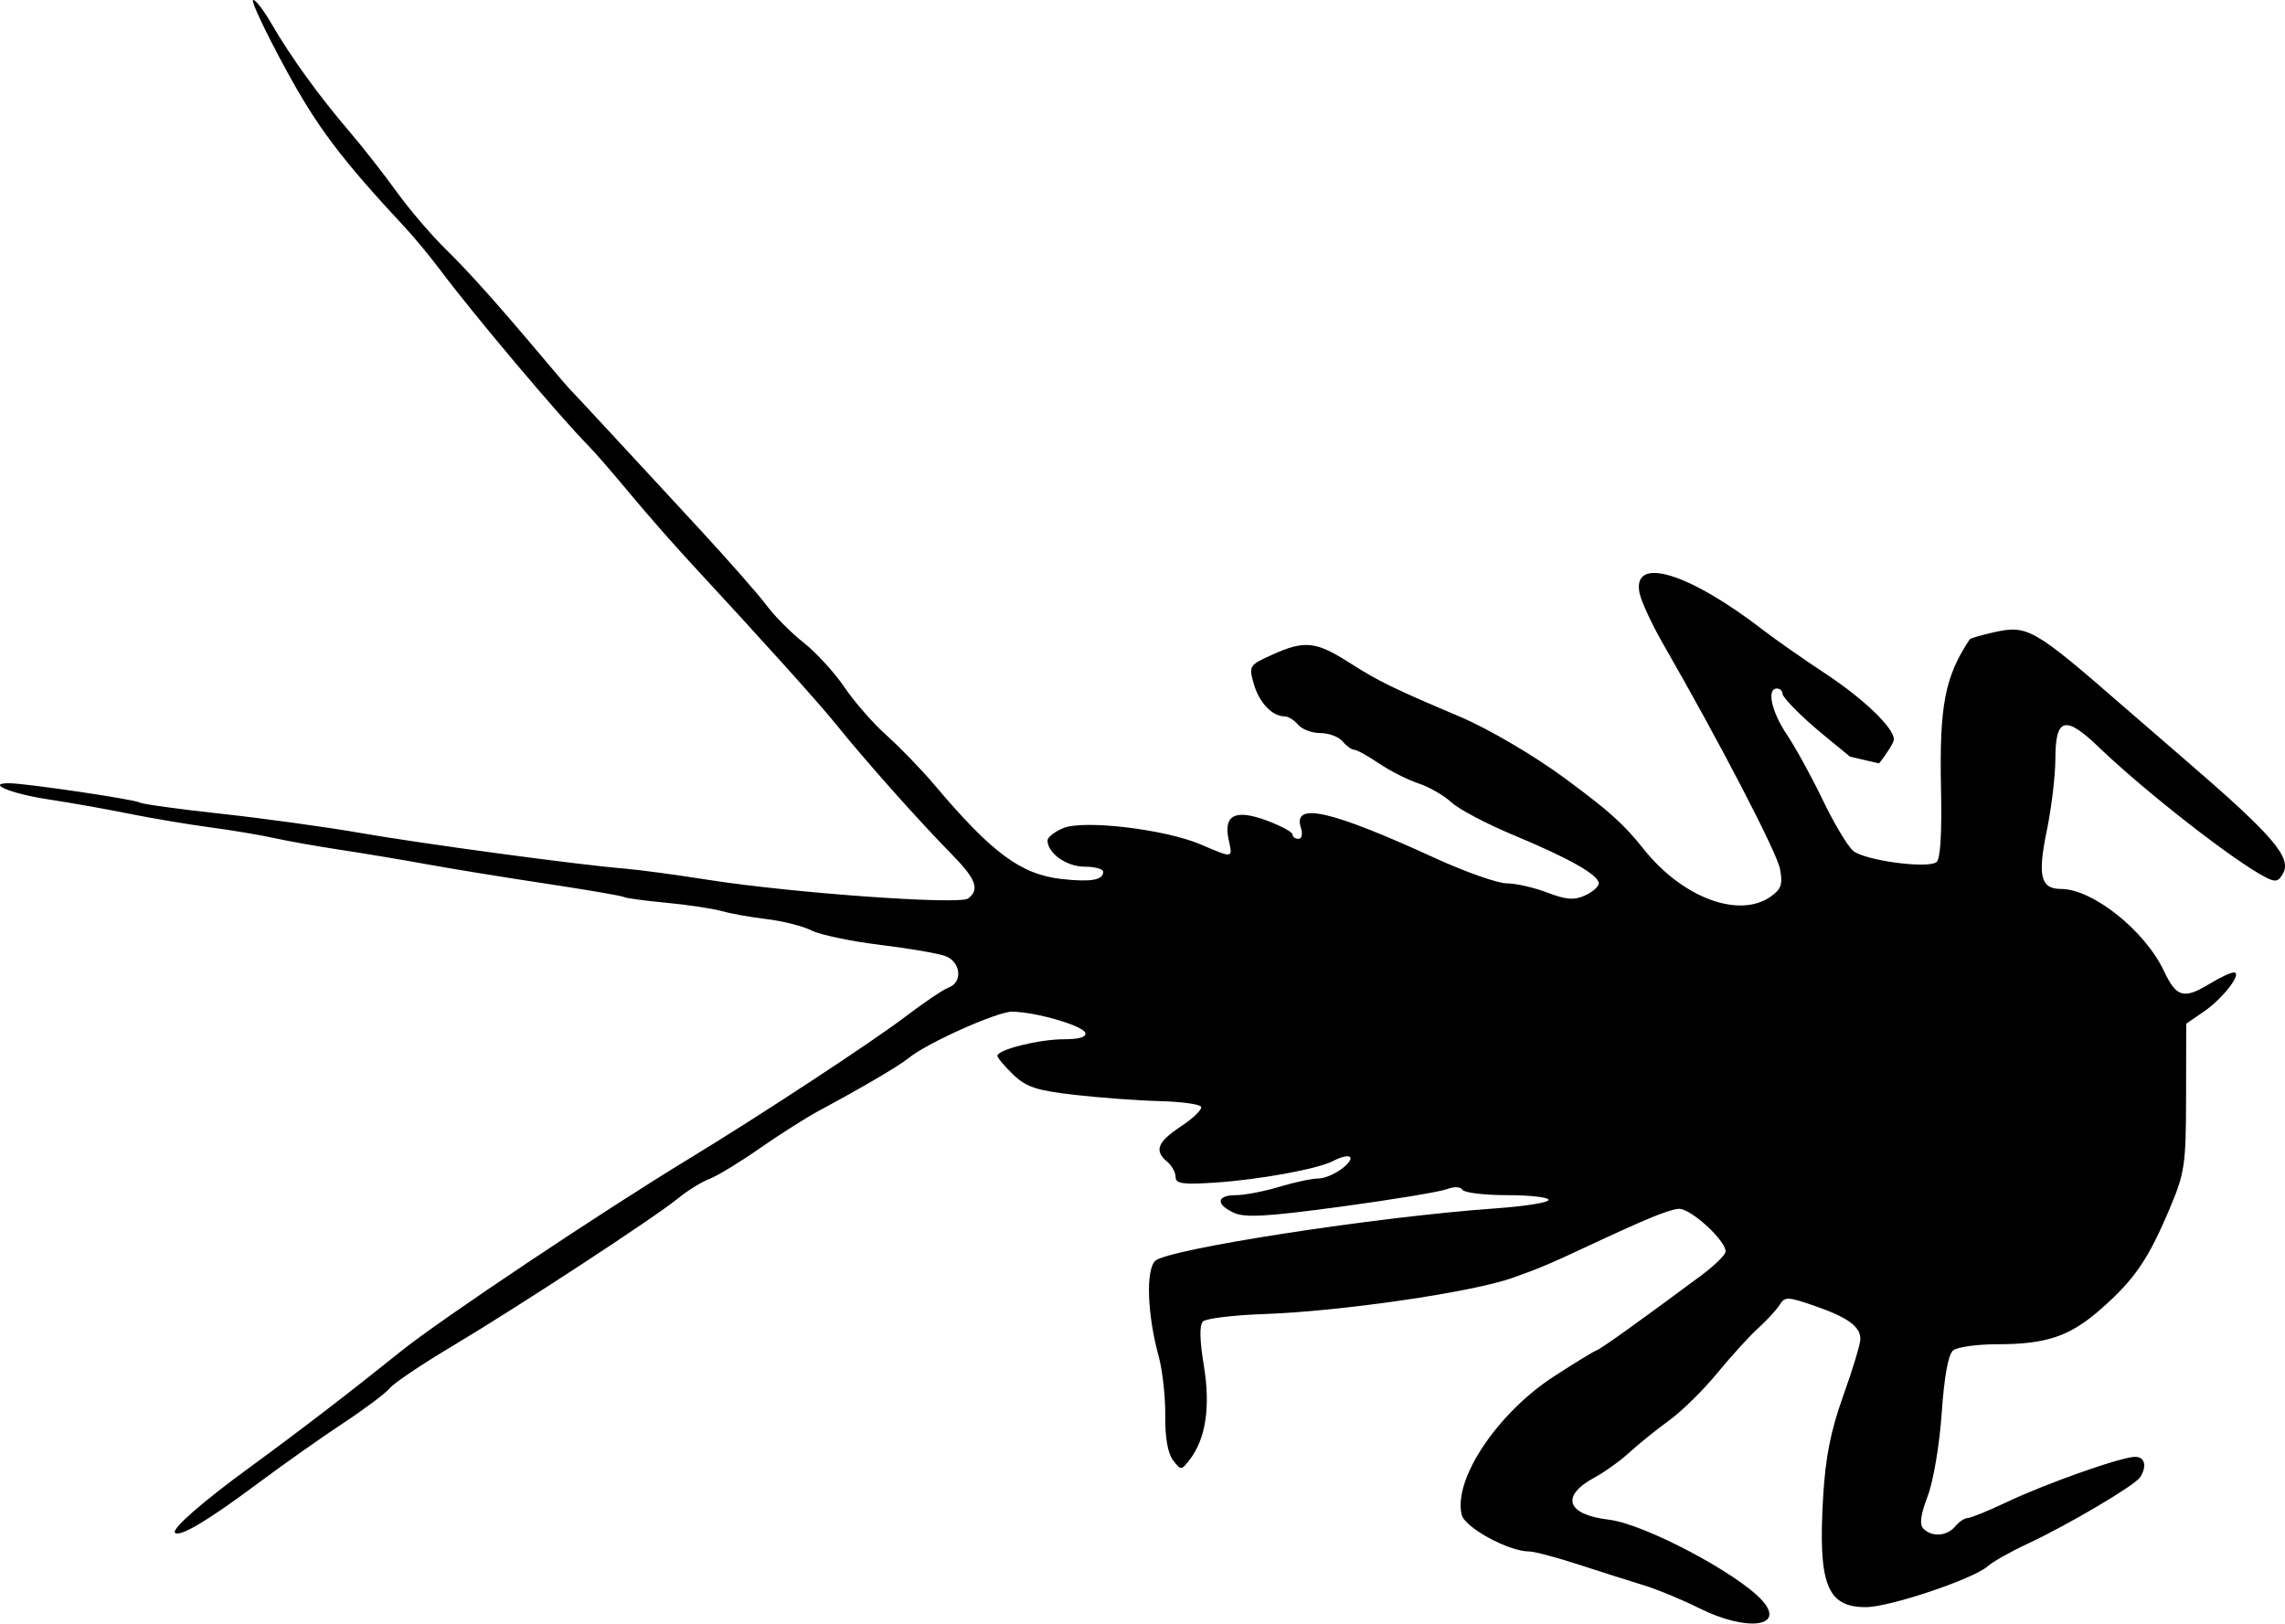
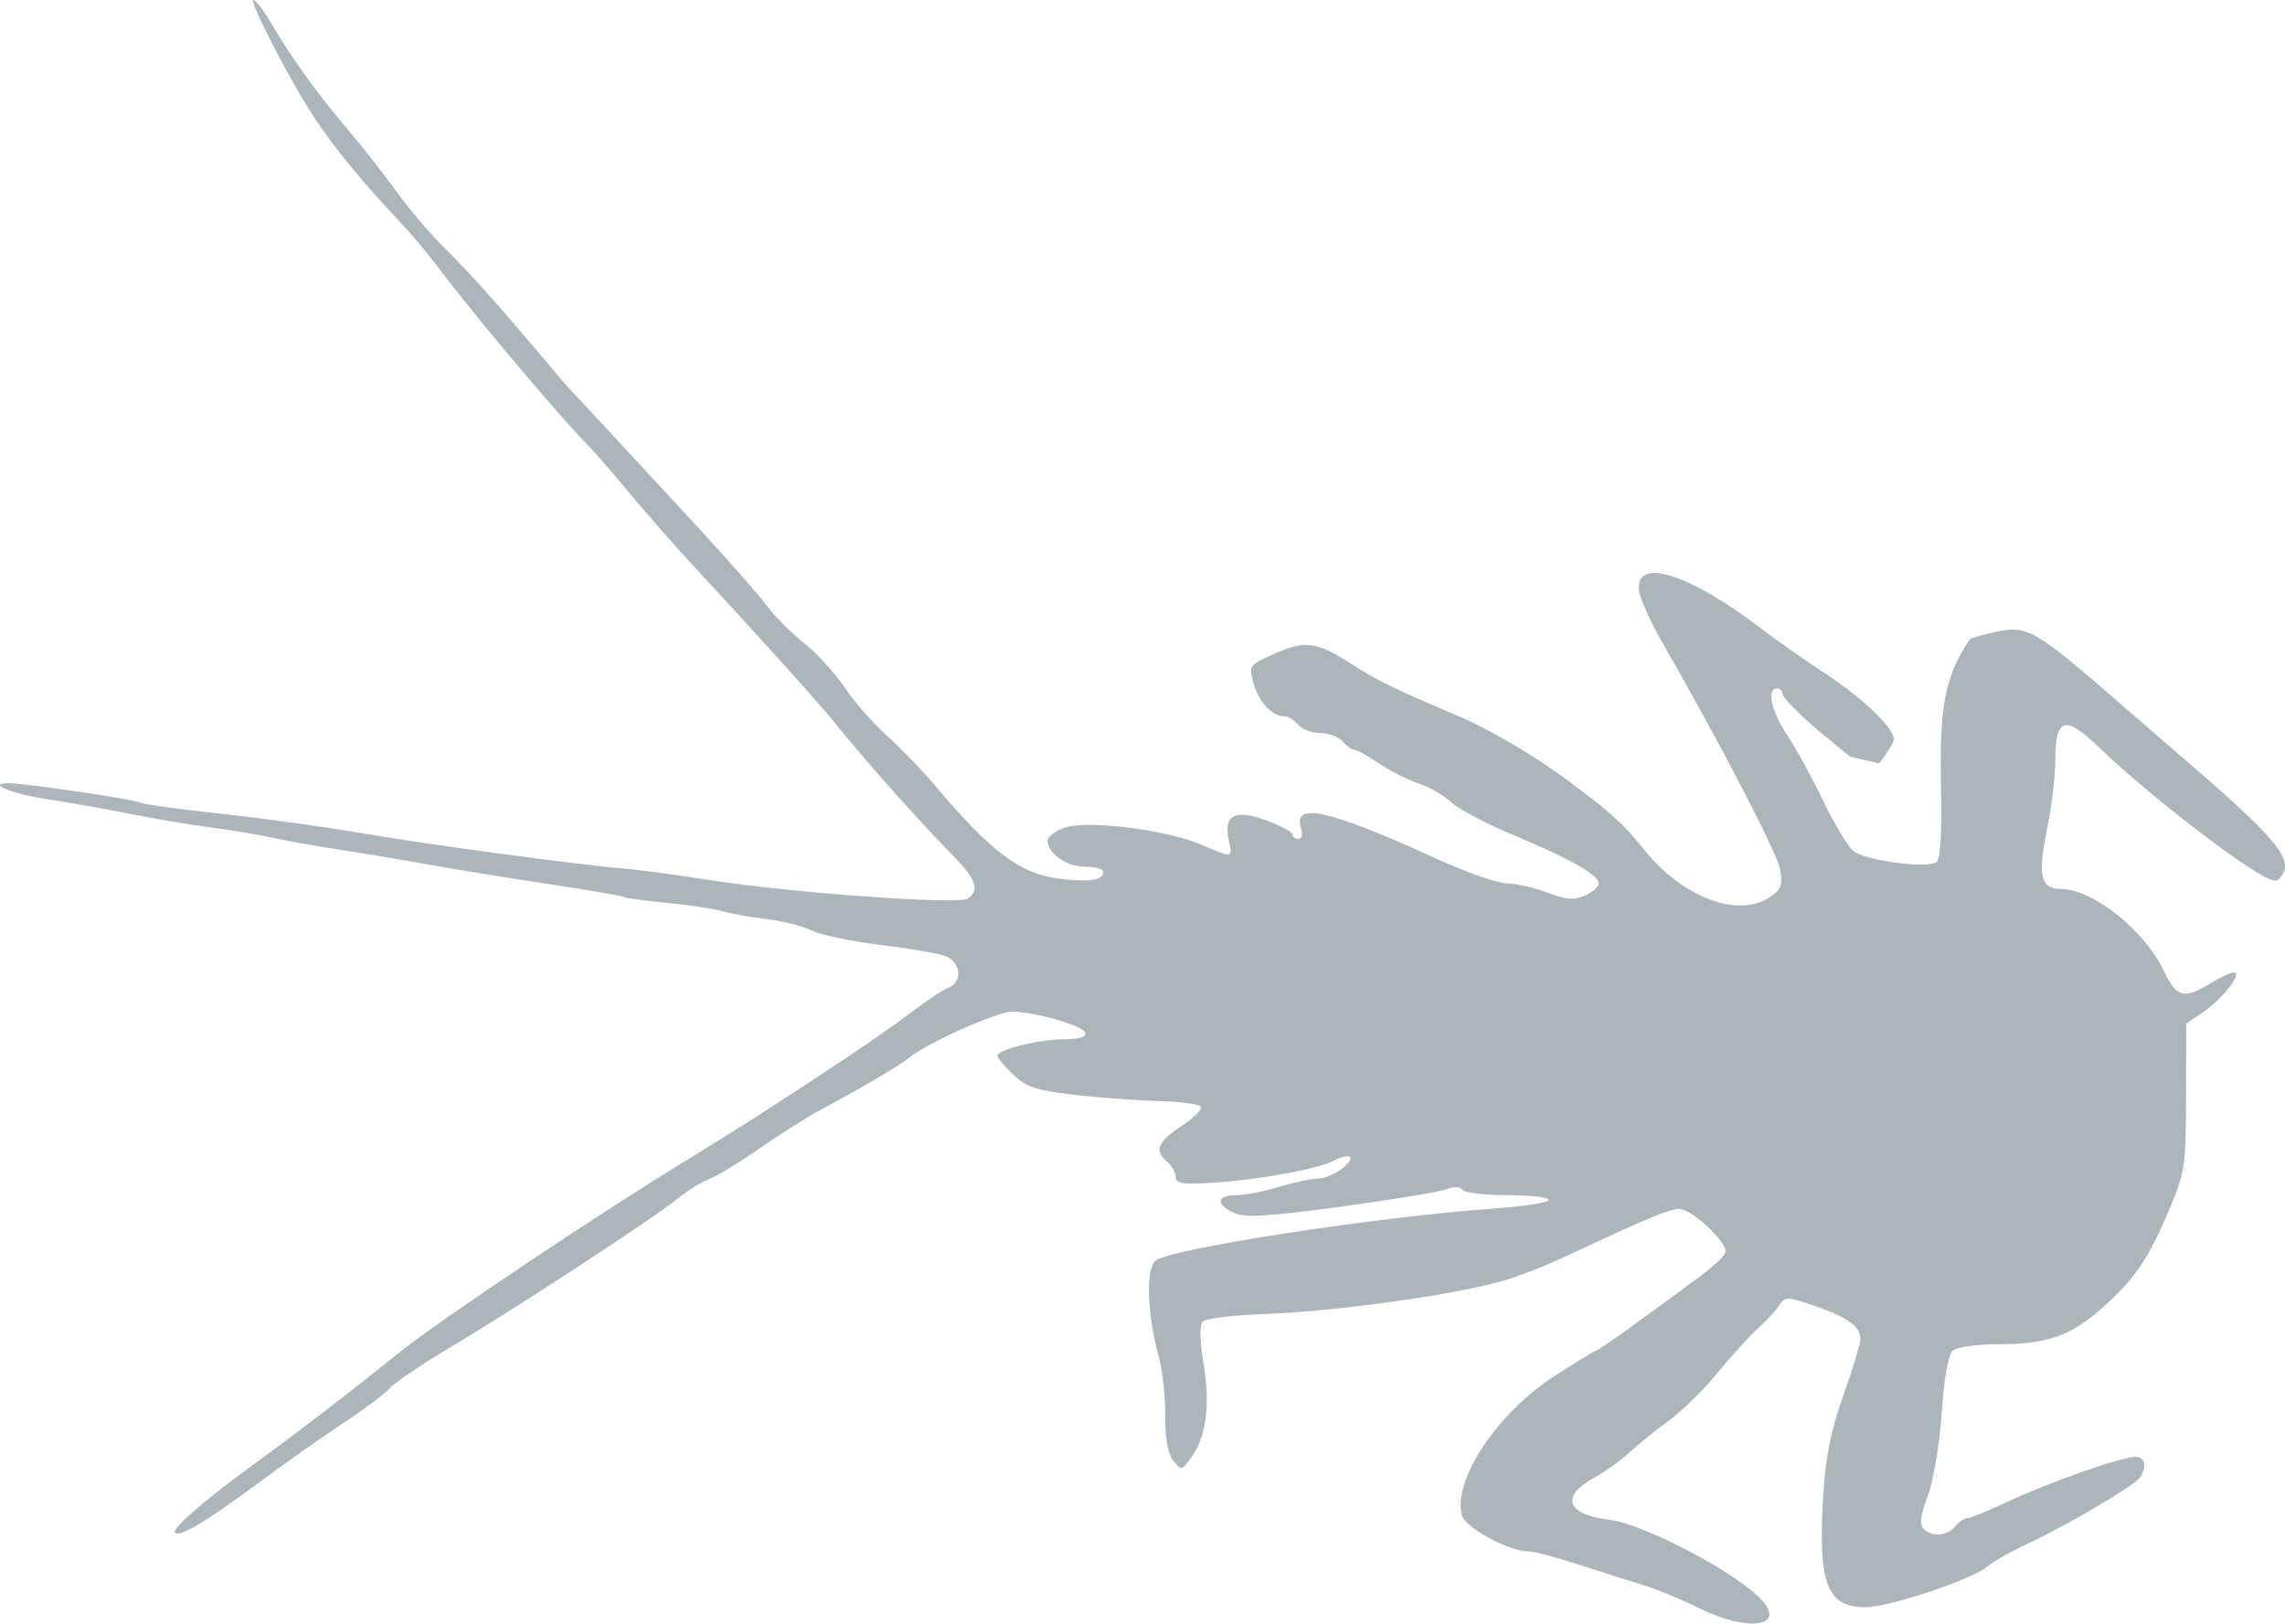
<svg xmlns="http://www.w3.org/2000/svg" version="1.1" id="svg2" width="547.164" height="388.812" viewBox="0 0 547.164 388.812">
  <defs id="defs6" />
  <g id="g8" transform="translate(-3.601634,-2.873317)">
-     <path style="fill:#000000;stroke-width:1.333" d="m 410.442,387.989 c -4.033,-2.017 -10.033,-4.493 -13.333,-5.503 -3.3,-1.009 -10.306,-3.235 -15.568,-4.946 -5.263,-1.711 -10.551,-3.111 -11.753,-3.111 -4.901,0 -15.384,-5.688 -16.157,-8.768 -2.113,-8.42 8.471,-24.322 22.066,-33.152 4.81,-3.124 9.376,-5.92 10.146,-6.213 1.258,-0.479 9.479,-6.355 24.997,-17.867 2.966,-2.2 5.63,-4.721 5.92,-5.603 0.751,-2.281 -8.371,-10.757 -11.249,-10.452 -2.557,0.27 -7.778,2.42 -21.736,8.948 -9.244,4.324 -11.694,5.356 -18,7.586 -9.815,3.471 -41.034,8.013 -59.534,8.662 -7.299,0.256 -13.862,1.056 -14.584,1.778 -0.861,0.861 -0.789,4.484 0.21,10.532 1.635,9.901 0.482,17.565 -3.398,22.591 -1.983,2.568 -2.07,2.57 -3.975,0.109 -1.249,-1.614 -1.917,-5.441 -1.862,-10.667 0.047,-4.482 -0.654,-10.85 -1.557,-14.15 -2.741,-10.015 -3.14,-20.636 -0.861,-22.915 2.823,-2.823 53.135,-10.59 81.521,-12.585 6.989,-0.491 12.706,-1.405 12.706,-2.03 0,-0.625 -4.465,-1.137 -9.921,-1.137 -5.457,0 -10.278,-0.577 -10.714,-1.282 -0.475,-0.769 -2.001,-0.823 -3.81,-0.135 -1.66,0.631 -13.035,2.506 -25.279,4.166 -17.485,2.371 -22.978,2.692 -25.602,1.497 -4.468,-2.036 -4.235,-4.246 0.448,-4.246 2.083,0 6.733,-0.894 10.333,-1.986 3.6,-1.092 7.829,-1.992 9.398,-2 1.569,-0.008 4.269,-1.194 6,-2.637 3.223,-2.685 1.617,-3.652 -2.537,-1.527 -3.707,1.897 -17.509,4.425 -27.982,5.126 -7.956,0.533 -9.667,0.296 -9.667,-1.335 0,-1.09 -0.9,-2.729 -2,-3.642 -3.195,-2.652 -2.371,-4.734 3.381,-8.54 2.959,-1.958 5.076,-4.054 4.704,-4.656 -0.372,-0.602 -4.842,-1.2 -9.933,-1.328 -5.091,-0.129 -14.21,-0.799 -20.264,-1.489 -9.192,-1.048 -11.63,-1.852 -14.781,-4.871 -2.075,-1.988 -3.774,-4.008 -3.774,-4.488 0,-1.476 9.995,-3.962 15.932,-3.962 3.651,0 5.444,-0.539 5.111,-1.536 -0.579,-1.738 -11.766,-4.982 -17.485,-5.072 -3.561,-0.056 -20.55,7.564 -24.892,11.165 -2.111,1.751 -11.46,7.242 -21.095,12.39 -3.169,1.693 -9.66,5.803 -14.424,9.133 -4.764,3.33 -10.211,6.643 -12.104,7.363 -1.893,0.72 -5.303,2.834 -7.576,4.698 -5.573,4.569 -38.426,26.067 -54.301,35.532 -7.058,4.208 -13.658,8.657 -14.667,9.886 -1.008,1.229 -6.033,5.001 -11.167,8.383 -5.133,3.382 -14.386,9.917 -20.562,14.521 -11.89,8.864 -18.577,12.841 -19.702,11.717 -0.881,-0.881 6.501,-7.342 17.905,-15.669 11.924,-8.707 24.109,-18.061 36.359,-27.915 9.234,-7.427 48.104,-33.401 68.735,-45.931 16.868,-10.244 44.124,-28.145 51.996,-34.15 4.364,-3.329 8.985,-6.438 10.269,-6.91 3.404,-1.25 2.92,-6.117 -0.747,-7.511 -1.694,-0.644 -8.743,-1.86 -15.664,-2.701 -6.921,-0.842 -14.304,-2.388 -16.407,-3.437 -2.102,-1.049 -6.903,-2.271 -10.669,-2.715 -3.765,-0.444 -8.646,-1.315 -10.846,-1.934 -2.2,-0.619 -8.191,-1.519 -13.314,-2 -5.123,-0.48 -9.683,-1.101 -10.133,-1.38 -0.451,-0.279 -8.859,-1.719 -18.686,-3.202 -9.827,-1.482 -22.667,-3.571 -28.533,-4.642 -5.867,-1.071 -15.167,-2.624 -20.667,-3.453 -5.5,-0.829 -12.697,-2.106 -15.993,-2.838 -3.296,-0.732 -10.196,-1.887 -15.333,-2.566 -5.137,-0.679 -13.841,-2.145 -19.341,-3.257 -5.5,-1.112 -14.2,-2.655 -19.333,-3.429 -8.848,-1.335 -15.035,-3.906 -9.267,-3.852 4.147,0.039 30.013,3.867 31.235,4.623 0.61,0.377 9.417,1.591 19.571,2.697 10.153,1.106 25.061,3.161 33.127,4.567 15.036,2.62 52.609,7.69 63.333,8.547 3.3,0.264 12.3,1.472 20,2.685 20.082,3.164 60.281,6.05 62.333,4.476 2.825,-2.167 1.891,-4.653 -4,-10.655 -8.166,-8.319 -20.635,-22.346 -28.105,-31.616 -3.732,-4.631 -18.011,-20.478 -33.625,-37.318 -4.435,-4.783 -11.298,-12.597 -15.25,-17.363 -3.953,-4.767 -8.424,-9.918 -9.936,-11.446 -6.791,-6.865 -27.321,-31.201 -35.337,-41.887 -2.475,-3.3 -6.175,-7.8 -8.223,-10 C 85.181,40.8 79.596,33.397 71.937,19.29 67.267,10.687 63.777,3.318 64.18,2.915 c 0.403,-0.403 2.427,2.183 4.498,5.747 4.635,7.978 11.314,17.204 18.71,25.845 3.087,3.606 8.104,10.014 11.15,14.24 3.046,4.226 8.32,10.405 11.721,13.731 5.678,5.553 12.684,13.4 24.361,27.286 2.467,2.933 4.786,5.638 5.154,6.009 1.022,1.033 16.498,17.724 31.088,33.53 7.197,7.797 14.57,16.19 16.384,18.652 1.814,2.462 5.784,6.445 8.821,8.851 3.038,2.406 7.435,7.215 9.773,10.686 2.337,3.471 6.879,8.654 10.092,11.519 3.214,2.865 8.416,8.257 11.561,11.981 13.683,16.206 20.628,21.329 30.363,22.397 6.994,0.768 9.919,0.256 9.919,-1.736 0,-0.672 -2.007,-1.222 -4.46,-1.222 -4.31,0 -8.873,-3.228 -8.873,-6.277 0,-0.77 1.696,-2.102 3.769,-2.961 4.95,-2.05 24.434,0.277 32.975,3.938 7.765,3.328 7.625,3.353 6.635,-1.154 -1.304,-5.937 1.568,-7.388 9.098,-4.598 3.404,1.262 6.189,2.764 6.189,3.34 0,0.575 0.64,1.046 1.423,1.046 0.818,0 1.062,-1.138 0.575,-2.673 -1.983,-6.247 7.044,-4.21 32.002,7.22 7.333,3.359 15.113,6.109 17.289,6.113 2.175,0.004 6.543,0.995 9.706,2.203 4.529,1.73 6.45,1.877 9.045,0.695 1.812,-0.825 3.294,-2.123 3.294,-2.882 0,-2.013 -7.064,-6.021 -20.352,-11.546 -6.427,-2.672 -13.147,-6.213 -14.933,-7.869 -1.787,-1.656 -5.349,-3.704 -7.916,-4.551 -2.567,-0.847 -6.824,-3.004 -9.459,-4.792 -2.635,-1.788 -5.291,-3.252 -5.902,-3.252 -0.611,0 -1.858,-0.9 -2.771,-2 -0.913,-1.1 -3.313,-2 -5.333,-2 -2.02,0 -4.42,-0.9 -5.333,-2 -0.913,-1.1 -2.372,-2 -3.242,-2 -2.95,0 -6.096,-3.316 -7.364,-7.761 -1.23,-4.315 -1.119,-4.493 4.338,-6.971 7.798,-3.54 10.521,-3.259 18.626,1.926 6.823,4.365 10.457,6.14 26.308,12.85 6.918,2.929 17.891,9.371 25.333,14.873 10.626,7.857 13.966,10.862 18.763,16.887 9.261,11.632 22.792,16.694 30.393,11.371 2.548,-1.784 2.937,-2.932 2.245,-6.617 -0.746,-3.975 -14.308,-30.094 -27.96,-53.847 -2.726,-4.743 -5.284,-10.264 -5.685,-12.269 -1.799,-8.996 11.757,-4.911 29.674,8.942 2.881,2.227 9.539,6.883 14.796,10.345 9.161,6.034 16.442,13.021 16.442,15.779 0,0.716 -1.6,3.308 -3.556,5.759 l -6.947,-1.618 -6.387,-5.243 c -5.917,-4.857 -9.777,-9.073 -9.777,-9.782 0,-0.709 -0.6,-1.29 -1.333,-1.29 -2.527,0 -1.324,5.533 2.411,11.093 2.059,3.065 5.91,10.086 8.558,15.602 2.648,5.516 5.913,10.985 7.256,12.155 2.612,2.275 17.484,4.336 19.932,2.762 0.976,-0.627 1.355,-6.563 1.127,-17.612 -0.411,-19.914 0.911,-26.795 6.876,-35.785 0.165,-0.248 2.717,-0.995 5.671,-1.659 8.203,-1.843 9.539,-1.078 31.503,18.048 3.667,3.193 10.267,8.905 14.667,12.693 20.617,17.752 25.25,23.121 23.222,26.91 -1.115,2.084 -1.818,2.243 -4.278,0.968 -7.581,-3.926 -28.849,-20.529 -39.872,-31.127 -8.055,-7.744 -10.405,-7.108 -10.405,2.817 0,3.986 -0.934,11.769 -2.076,17.296 -2.212,10.711 -1.442,13.838 3.409,13.838 7.597,0 20.09,9.953 24.666,19.651 2.998,6.353 4.76,6.834 11.032,3.01 2.401,-1.464 4.965,-2.662 5.697,-2.662 2.183,0 -2.552,6.201 -7.137,9.347 l -4.259,2.923 -0.034,17.532 c -0.032,16.387 -0.292,18.142 -3.975,26.865 -5.076,12.023 -8.325,16.782 -16.226,23.772 -7.568,6.695 -13.112,8.599 -25.04,8.599 -4.819,0 -9.567,0.669 -10.553,1.487 -1.152,0.956 -2.124,6.307 -2.722,14.994 -0.524,7.608 -1.99,16.296 -3.357,19.894 -1.731,4.557 -2.016,6.798 -0.993,7.821 2.041,2.041 5.626,1.773 7.567,-0.566 0.913,-1.1 2.251,-2 2.973,-2 0.722,0 4.999,-1.745 9.503,-3.877 9.487,-4.49 27.367,-10.79 30.624,-10.79 2.333,0 2.888,2.239 1.209,4.878 -1.241,1.951 -17.315,11.451 -26.976,15.944 -4.033,1.876 -8.323,4.296 -9.532,5.379 -3.407,3.05 -23.512,9.798 -29.191,9.798 -9.334,0 -11.464,-5.53 -10.213,-26.521 0.565,-9.476 1.821,-15.764 4.824,-24.146 2.233,-6.233 4.072,-12.31 4.087,-13.503 0.037,-3.029 -3.013,-5.24 -11.058,-8.018 -6.328,-2.185 -7.028,-2.206 -8.249,-0.24 -0.733,1.182 -3.059,3.711 -5.168,5.622 -2.109,1.91 -6.524,6.758 -9.811,10.772 -3.287,4.015 -8.461,9.103 -11.499,11.308 -3.037,2.205 -7.308,5.649 -9.49,7.653 -2.182,2.004 -5.917,4.694 -8.3,5.977 -8.333,4.487 -6.832,8.945 3.42,10.159 8.376,0.992 30.836,12.85 36.646,19.346 5.715,6.391 -3.719,7.524 -15.131,1.816 z" id="path116" />
+     <path style="fill:#ACB5BA;stroke-width:1.333" d="m 410.442,387.989 c -4.033,-2.017 -10.033,-4.493 -13.333,-5.503 -3.3,-1.009 -10.306,-3.235 -15.568,-4.946 -5.263,-1.711 -10.551,-3.111 -11.753,-3.111 -4.901,0 -15.384,-5.688 -16.157,-8.768 -2.113,-8.42 8.471,-24.322 22.066,-33.152 4.81,-3.124 9.376,-5.92 10.146,-6.213 1.258,-0.479 9.479,-6.355 24.997,-17.867 2.966,-2.2 5.63,-4.721 5.92,-5.603 0.751,-2.281 -8.371,-10.757 -11.249,-10.452 -2.557,0.27 -7.778,2.42 -21.736,8.948 -9.244,4.324 -11.694,5.356 -18,7.586 -9.815,3.471 -41.034,8.013 -59.534,8.662 -7.299,0.256 -13.862,1.056 -14.584,1.778 -0.861,0.861 -0.789,4.484 0.21,10.532 1.635,9.901 0.482,17.565 -3.398,22.591 -1.983,2.568 -2.07,2.57 -3.975,0.109 -1.249,-1.614 -1.917,-5.441 -1.862,-10.667 0.047,-4.482 -0.654,-10.85 -1.557,-14.15 -2.741,-10.015 -3.14,-20.636 -0.861,-22.915 2.823,-2.823 53.135,-10.59 81.521,-12.585 6.989,-0.491 12.706,-1.405 12.706,-2.03 0,-0.625 -4.465,-1.137 -9.921,-1.137 -5.457,0 -10.278,-0.577 -10.714,-1.282 -0.475,-0.769 -2.001,-0.823 -3.81,-0.135 -1.66,0.631 -13.035,2.506 -25.279,4.166 -17.485,2.371 -22.978,2.692 -25.602,1.497 -4.468,-2.036 -4.235,-4.246 0.448,-4.246 2.083,0 6.733,-0.894 10.333,-1.986 3.6,-1.092 7.829,-1.992 9.398,-2 1.569,-0.008 4.269,-1.194 6,-2.637 3.223,-2.685 1.617,-3.652 -2.537,-1.527 -3.707,1.897 -17.509,4.425 -27.982,5.126 -7.956,0.533 -9.667,0.296 -9.667,-1.335 0,-1.09 -0.9,-2.729 -2,-3.642 -3.195,-2.652 -2.371,-4.734 3.381,-8.54 2.959,-1.958 5.076,-4.054 4.704,-4.656 -0.372,-0.602 -4.842,-1.2 -9.933,-1.328 -5.091,-0.129 -14.21,-0.799 -20.264,-1.489 -9.192,-1.048 -11.63,-1.852 -14.781,-4.871 -2.075,-1.988 -3.774,-4.008 -3.774,-4.488 0,-1.476 9.995,-3.962 15.932,-3.962 3.651,0 5.444,-0.539 5.111,-1.536 -0.579,-1.738 -11.766,-4.982 -17.485,-5.072 -3.561,-0.056 -20.55,7.564 -24.892,11.165 -2.111,1.751 -11.46,7.242 -21.095,12.39 -3.169,1.693 -9.66,5.803 -14.424,9.133 -4.764,3.33 -10.211,6.643 -12.104,7.363 -1.893,0.72 -5.303,2.834 -7.576,4.698 -5.573,4.569 -38.426,26.067 -54.301,35.532 -7.058,4.208 -13.658,8.657 -14.667,9.886 -1.008,1.229 -6.033,5.001 -11.167,8.383 -5.133,3.382 -14.386,9.917 -20.562,14.521 -11.89,8.864 -18.577,12.841 -19.702,11.717 -0.881,-0.881 6.501,-7.342 17.905,-15.669 11.924,-8.707 24.109,-18.061 36.359,-27.915 9.234,-7.427 48.104,-33.401 68.735,-45.931 16.868,-10.244 44.124,-28.145 51.996,-34.15 4.364,-3.329 8.985,-6.438 10.269,-6.91 3.404,-1.25 2.92,-6.117 -0.747,-7.511 -1.694,-0.644 -8.743,-1.86 -15.664,-2.701 -6.921,-0.842 -14.304,-2.388 -16.407,-3.437 -2.102,-1.049 -6.903,-2.271 -10.669,-2.715 -3.765,-0.444 -8.646,-1.315 -10.846,-1.934 -2.2,-0.619 -8.191,-1.519 -13.314,-2 -5.123,-0.48 -9.683,-1.101 -10.133,-1.38 -0.451,-0.279 -8.859,-1.719 -18.686,-3.202 -9.827,-1.482 -22.667,-3.571 -28.533,-4.642 -5.867,-1.071 -15.167,-2.624 -20.667,-3.453 -5.5,-0.829 -12.697,-2.106 -15.993,-2.838 -3.296,-0.732 -10.196,-1.887 -15.333,-2.566 -5.137,-0.679 -13.841,-2.145 -19.341,-3.257 -5.5,-1.112 -14.2,-2.655 -19.333,-3.429 -8.848,-1.335 -15.035,-3.906 -9.267,-3.852 4.147,0.039 30.013,3.867 31.235,4.623 0.61,0.377 9.417,1.591 19.571,2.697 10.153,1.106 25.061,3.161 33.127,4.567 15.036,2.62 52.609,7.69 63.333,8.547 3.3,0.264 12.3,1.472 20,2.685 20.082,3.164 60.281,6.05 62.333,4.476 2.825,-2.167 1.891,-4.653 -4,-10.655 -8.166,-8.319 -20.635,-22.346 -28.105,-31.616 -3.732,-4.631 -18.011,-20.478 -33.625,-37.318 -4.435,-4.783 -11.298,-12.597 -15.25,-17.363 -3.953,-4.767 -8.424,-9.918 -9.936,-11.446 -6.791,-6.865 -27.321,-31.201 -35.337,-41.887 -2.475,-3.3 -6.175,-7.8 -8.223,-10 C 85.181,40.8 79.596,33.397 71.937,19.29 67.267,10.687 63.777,3.318 64.18,2.915 c 0.403,-0.403 2.427,2.183 4.498,5.747 4.635,7.978 11.314,17.204 18.71,25.845 3.087,3.606 8.104,10.014 11.15,14.24 3.046,4.226 8.32,10.405 11.721,13.731 5.678,5.553 12.684,13.4 24.361,27.286 2.467,2.933 4.786,5.638 5.154,6.009 1.022,1.033 16.498,17.724 31.088,33.53 7.197,7.797 14.57,16.19 16.384,18.652 1.814,2.462 5.784,6.445 8.821,8.851 3.038,2.406 7.435,7.215 9.773,10.686 2.337,3.471 6.879,8.654 10.092,11.519 3.214,2.865 8.416,8.257 11.561,11.981 13.683,16.206 20.628,21.329 30.363,22.397 6.994,0.768 9.919,0.256 9.919,-1.736 0,-0.672 -2.007,-1.222 -4.46,-1.222 -4.31,0 -8.873,-3.228 -8.873,-6.277 0,-0.77 1.696,-2.102 3.769,-2.961 4.95,-2.05 24.434,0.277 32.975,3.938 7.765,3.328 7.625,3.353 6.635,-1.154 -1.304,-5.937 1.568,-7.388 9.098,-4.598 3.404,1.262 6.189,2.764 6.189,3.34 0,0.575 0.64,1.046 1.423,1.046 0.818,0 1.062,-1.138 0.575,-2.673 -1.983,-6.247 7.044,-4.21 32.002,7.22 7.333,3.359 15.113,6.109 17.289,6.113 2.175,0.004 6.543,0.995 9.706,2.203 4.529,1.73 6.45,1.877 9.045,0.695 1.812,-0.825 3.294,-2.123 3.294,-2.882 0,-2.013 -7.064,-6.021 -20.352,-11.546 -6.427,-2.672 -13.147,-6.213 -14.933,-7.869 -1.787,-1.656 -5.349,-3.704 -7.916,-4.551 -2.567,-0.847 -6.824,-3.004 -9.459,-4.792 -2.635,-1.788 -5.291,-3.252 -5.902,-3.252 -0.611,0 -1.858,-0.9 -2.771,-2 -0.913,-1.1 -3.313,-2 -5.333,-2 -2.02,0 -4.42,-0.9 -5.333,-2 -0.913,-1.1 -2.372,-2 -3.242,-2 -2.95,0 -6.096,-3.316 -7.364,-7.761 -1.23,-4.315 -1.119,-4.493 4.338,-6.971 7.798,-3.54 10.521,-3.259 18.626,1.926 6.823,4.365 10.457,6.14 26.308,12.85 6.918,2.929 17.891,9.371 25.333,14.873 10.626,7.857 13.966,10.862 18.763,16.887 9.261,11.632 22.792,16.694 30.393,11.371 2.548,-1.784 2.937,-2.932 2.245,-6.617 -0.746,-3.975 -14.308,-30.094 -27.96,-53.847 -2.726,-4.743 -5.284,-10.264 -5.685,-12.269 -1.799,-8.996 11.757,-4.911 29.674,8.942 2.881,2.227 9.539,6.883 14.796,10.345 9.161,6.034 16.442,13.021 16.442,15.779 0,0.716 -1.6,3.308 -3.556,5.759 l -6.947,-1.618 -6.387,-5.243 c -5.917,-4.857 -9.777,-9.073 -9.777,-9.782 0,-0.709 -0.6,-1.29 -1.333,-1.29 -2.527,0 -1.324,5.533 2.411,11.093 2.059,3.065 5.91,10.086 8.558,15.602 2.648,5.516 5.913,10.985 7.256,12.155 2.612,2.275 17.484,4.336 19.932,2.762 0.976,-0.627 1.355,-6.563 1.127,-17.612 -0.411,-19.914 0.911,-26.795 6.876,-35.785 0.165,-0.248 2.717,-0.995 5.671,-1.659 8.203,-1.843 9.539,-1.078 31.503,18.048 3.667,3.193 10.267,8.905 14.667,12.693 20.617,17.752 25.25,23.121 23.222,26.91 -1.115,2.084 -1.818,2.243 -4.278,0.968 -7.581,-3.926 -28.849,-20.529 -39.872,-31.127 -8.055,-7.744 -10.405,-7.108 -10.405,2.817 0,3.986 -0.934,11.769 -2.076,17.296 -2.212,10.711 -1.442,13.838 3.409,13.838 7.597,0 20.09,9.953 24.666,19.651 2.998,6.353 4.76,6.834 11.032,3.01 2.401,-1.464 4.965,-2.662 5.697,-2.662 2.183,0 -2.552,6.201 -7.137,9.347 l -4.259,2.923 -0.034,17.532 c -0.032,16.387 -0.292,18.142 -3.975,26.865 -5.076,12.023 -8.325,16.782 -16.226,23.772 -7.568,6.695 -13.112,8.599 -25.04,8.599 -4.819,0 -9.567,0.669 -10.553,1.487 -1.152,0.956 -2.124,6.307 -2.722,14.994 -0.524,7.608 -1.99,16.296 -3.357,19.894 -1.731,4.557 -2.016,6.798 -0.993,7.821 2.041,2.041 5.626,1.773 7.567,-0.566 0.913,-1.1 2.251,-2 2.973,-2 0.722,0 4.999,-1.745 9.503,-3.877 9.487,-4.49 27.367,-10.79 30.624,-10.79 2.333,0 2.888,2.239 1.209,4.878 -1.241,1.951 -17.315,11.451 -26.976,15.944 -4.033,1.876 -8.323,4.296 -9.532,5.379 -3.407,3.05 -23.512,9.798 -29.191,9.798 -9.334,0 -11.464,-5.53 -10.213,-26.521 0.565,-9.476 1.821,-15.764 4.824,-24.146 2.233,-6.233 4.072,-12.31 4.087,-13.503 0.037,-3.029 -3.013,-5.24 -11.058,-8.018 -6.328,-2.185 -7.028,-2.206 -8.249,-0.24 -0.733,1.182 -3.059,3.711 -5.168,5.622 -2.109,1.91 -6.524,6.758 -9.811,10.772 -3.287,4.015 -8.461,9.103 -11.499,11.308 -3.037,2.205 -7.308,5.649 -9.49,7.653 -2.182,2.004 -5.917,4.694 -8.3,5.977 -8.333,4.487 -6.832,8.945 3.42,10.159 8.376,0.992 30.836,12.85 36.646,19.346 5.715,6.391 -3.719,7.524 -15.131,1.816 z" id="path116" />
  </g>
</svg>
